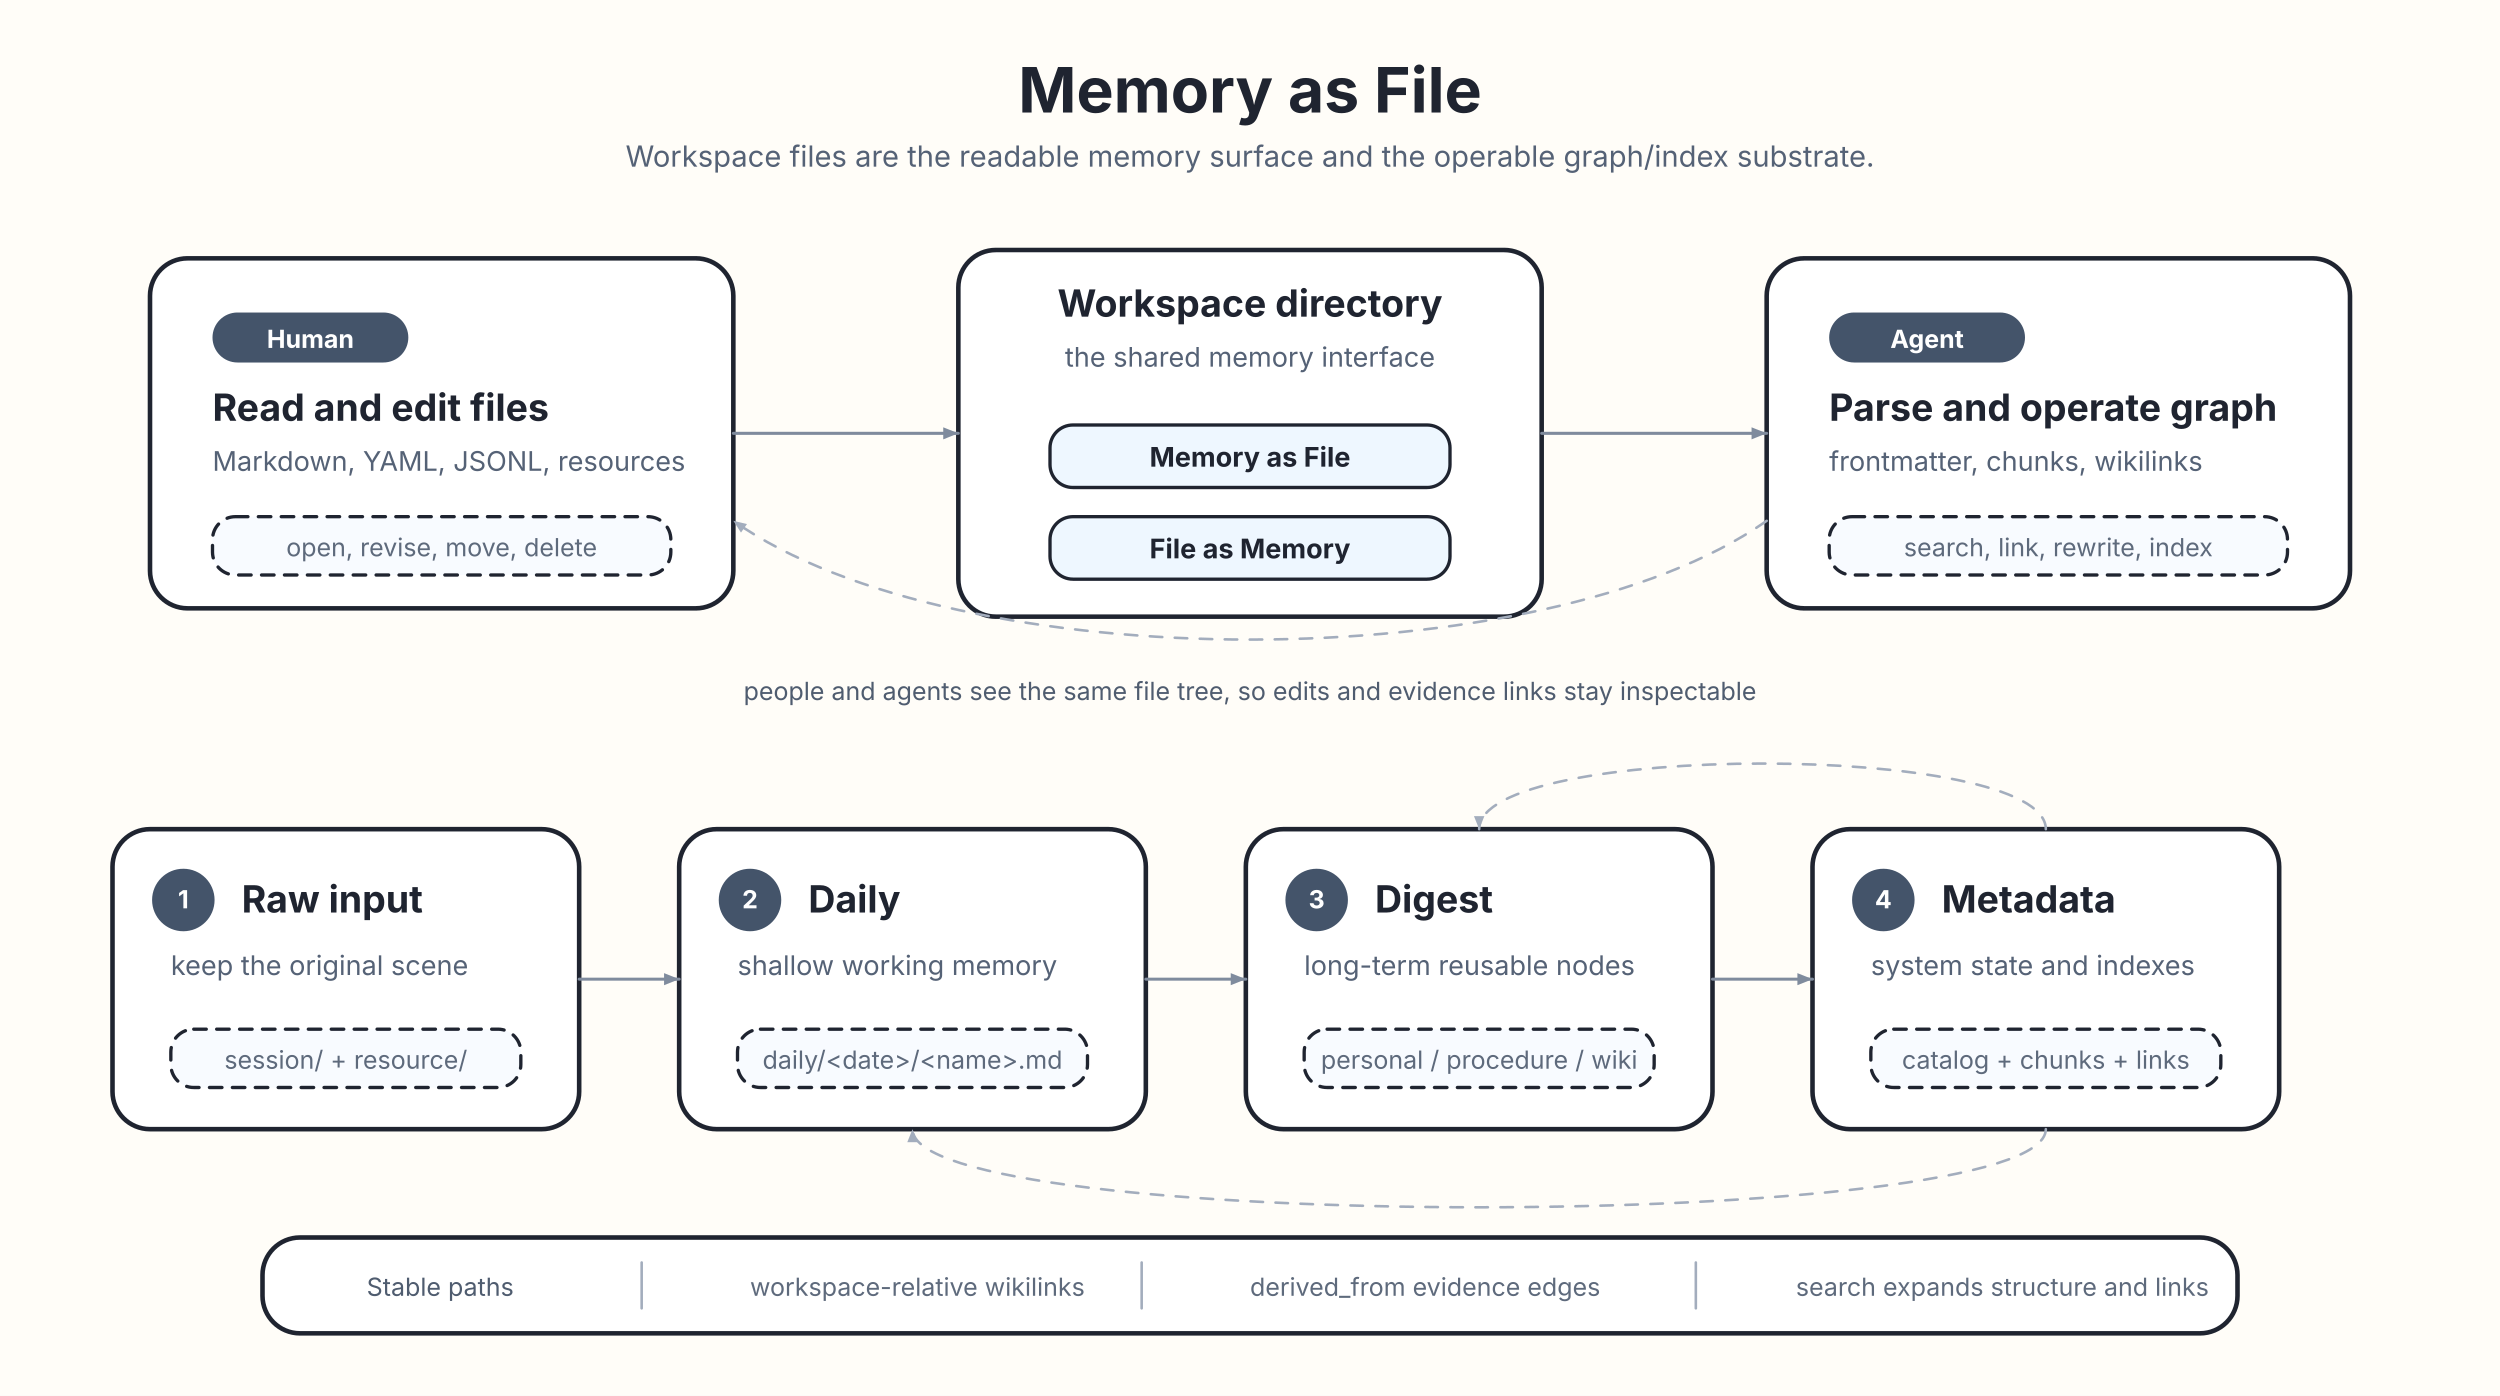
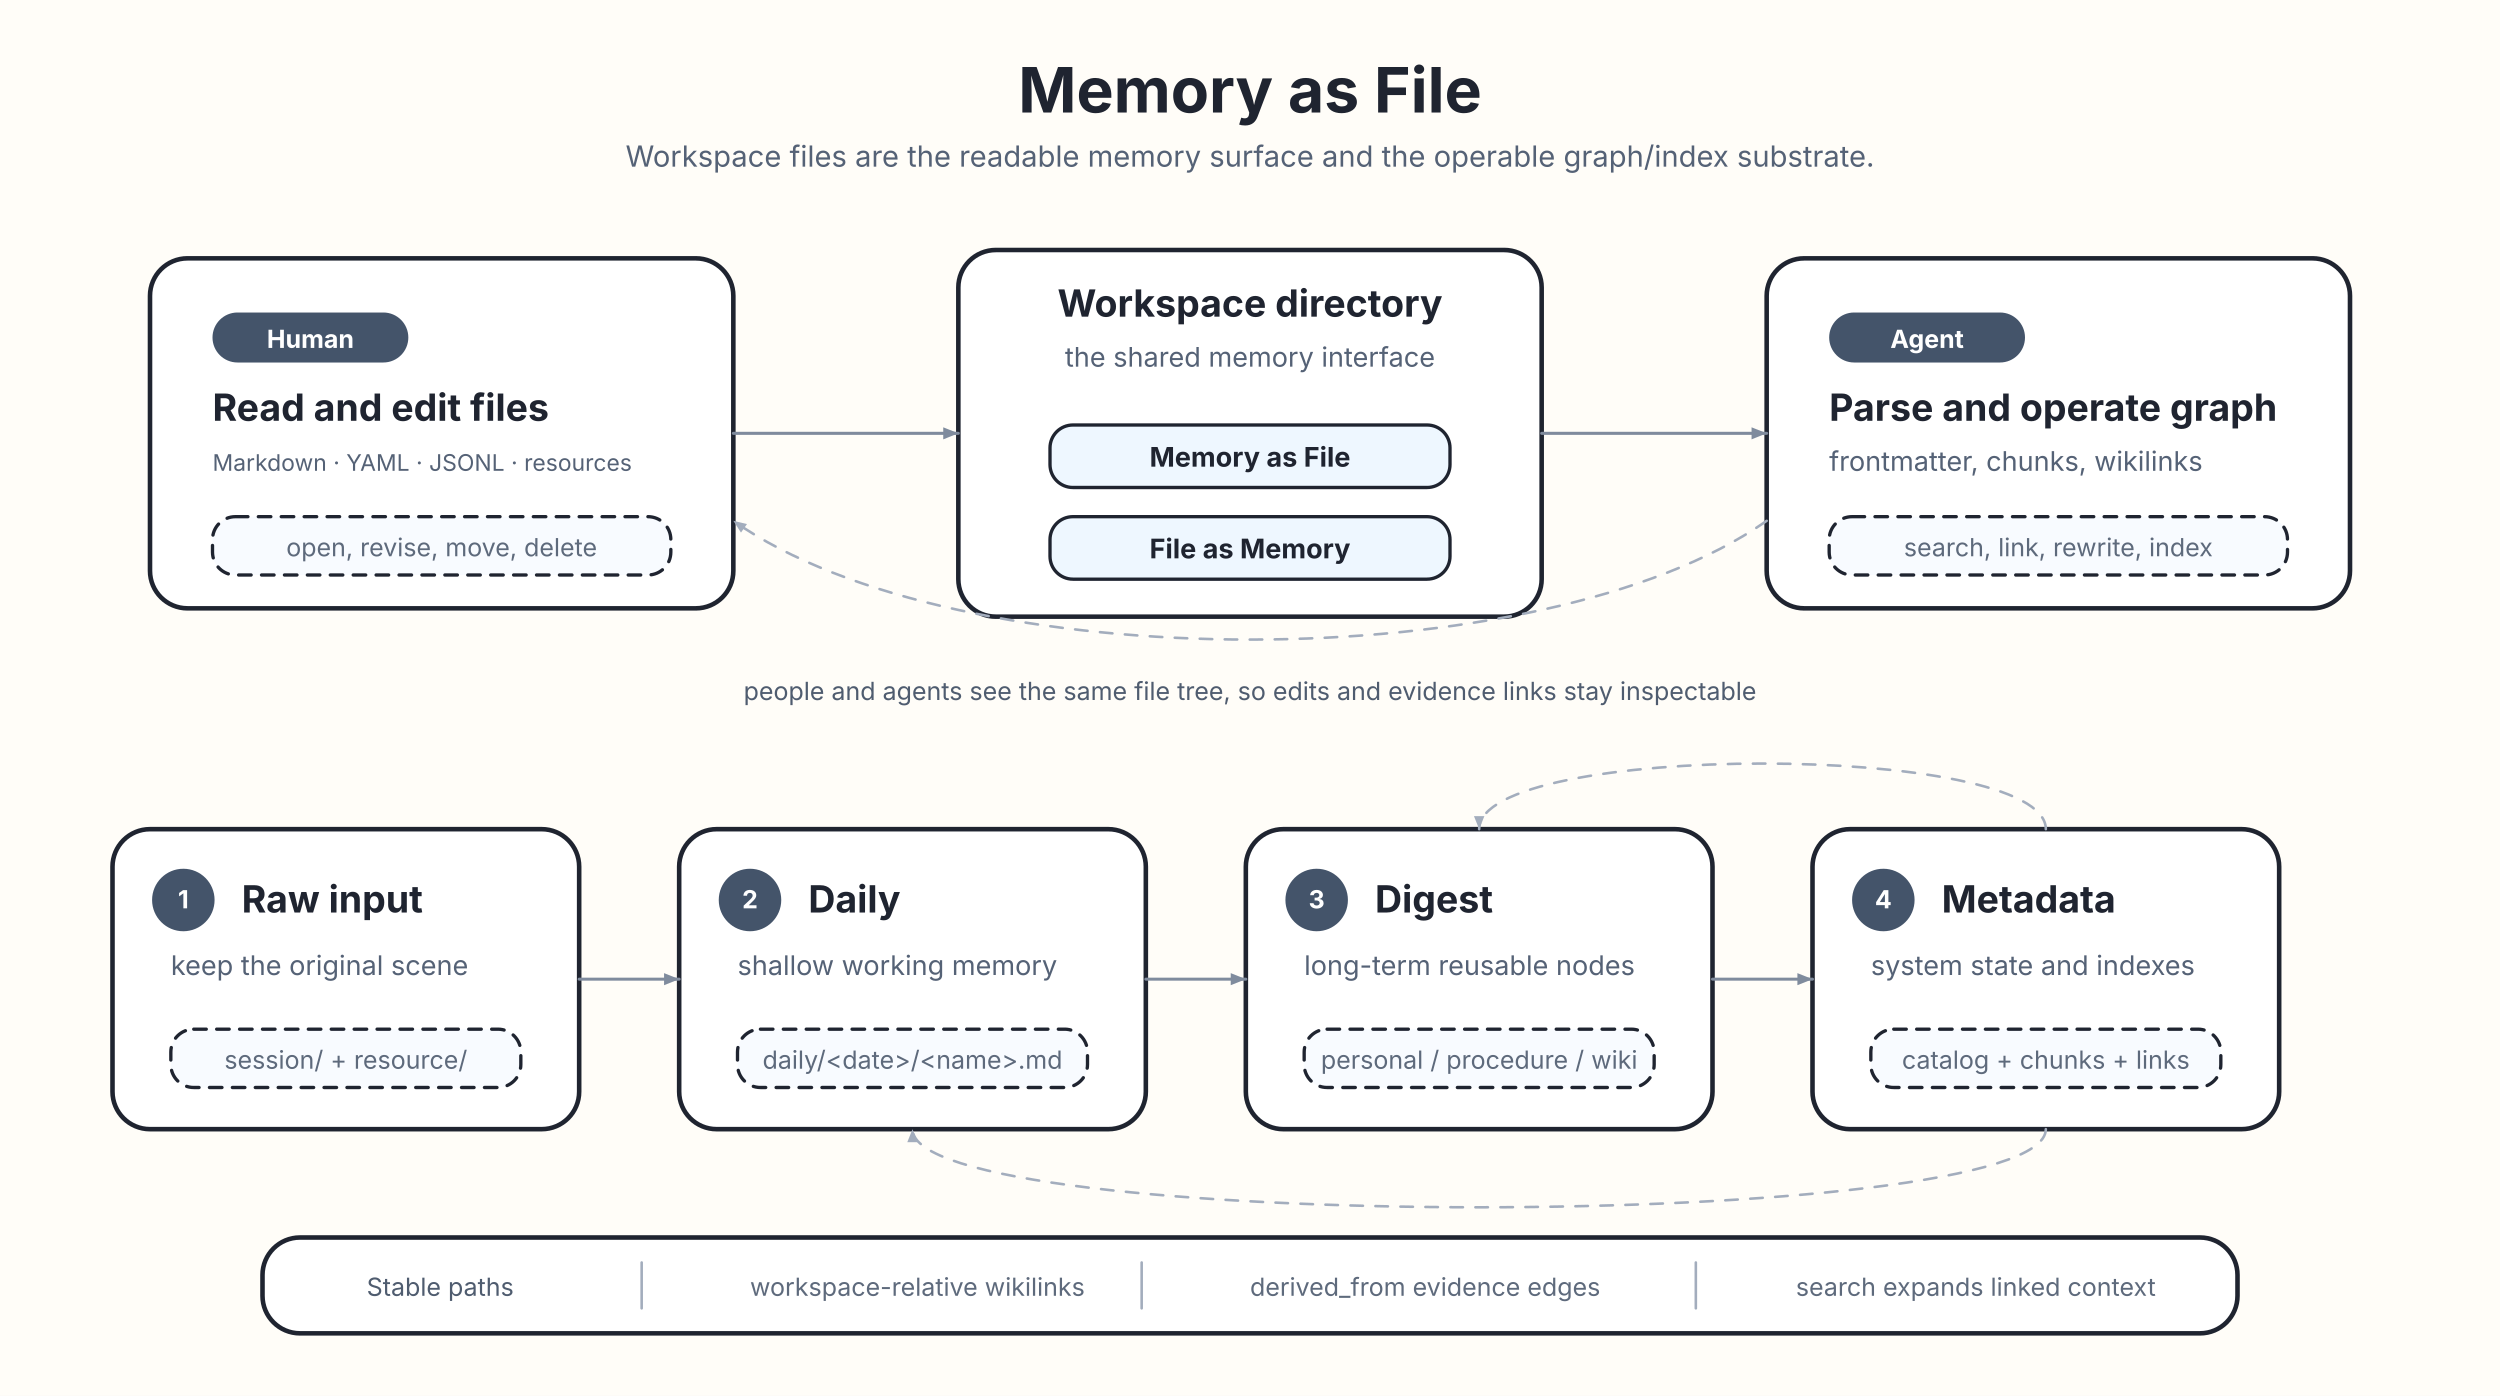
<svg xmlns="http://www.w3.org/2000/svg" width="1200" height="670" viewBox="0 0 1200 670" role="img" aria-labelledby="title desc">
  <defs>
-     <style>
-             .bg { fill: #fffdf8; }
-             .title { font: 700 30px "Comic Sans MS", "Bradley Hand", -apple-system, BlinkMacSystemFont, "Segoe UI",
-             sans-serif; fill: #1f2430; }
-             .subtitle { font: 14px "Comic Sans MS", "Bradley Hand", -apple-system, BlinkMacSystemFont, "Segoe UI",
-             sans-serif; fill: #556276; }
-             .section-title { font: 700 18px "Comic Sans MS", "Bradley Hand", -apple-system, BlinkMacSystemFont, Segoe UI,
-             sans-serif; fill: #1f2430; }
-             .section-subtitle { font: 13px "Comic Sans MS", "Bradley Hand", -apple-system, BlinkMacSystemFont, Segoe UI,
-             sans-serif; fill: #556276; }
-             .chip-title { font: 700 13px "Comic Sans MS", "Bradley Hand", -apple-system, BlinkMacSystemFont, "Segoe UI",
-             sans-serif; fill: #1f2430; }
-             .chip-text { font: 12px "Comic Sans MS", "Bradley Hand", -apple-system, BlinkMacSystemFont, "Segoe UI",
-             sans-serif; fill: #5e6a7c; }
-             .note { font: 12px "Comic Sans MS", "Bradley Hand", -apple-system, BlinkMacSystemFont, "Segoe UI",
-             sans-serif; fill: #4f5c6f; }
-             .label { font: 700 12px "Comic Sans MS", "Bradley Hand", -apple-system, BlinkMacSystemFont, "Segoe UI",
-             sans-serif; fill: #ffffff; }
-             .panel { fill: #ffffff; stroke: #1f2430; stroke-width: 2.2; rx: 18; ry: 18; stroke-linecap: round;
-             stroke-linejoin: round; }
-             .chip { fill: #f8fbff; stroke: #1f2430; stroke-width: 1.6; rx: 11; ry: 11; stroke-linecap: round;
-             stroke-linejoin: round; stroke-dasharray: 6 5; }
-             .badge { fill: #44546a; }
-             .soft { fill: #eef7ff; stroke: #1f2430; stroke-width: 1.6; rx: 11; ry: 11; stroke-linecap: round;
-             stroke-linejoin: round; }
-             .arrow { stroke: #7f8b9d; stroke-width: 1.45; fill: none; stroke-linecap: round; stroke-linejoin: round;
-             marker-end: url(#arrow); }
-             .soft-arrow { stroke: #a3adbd; stroke-width: 1.25; stroke-dasharray: 6 6; fill: none; stroke-linecap: round;
-             stroke-linejoin: round; marker-end: url(#arrow-soft); }
-             .line { stroke: #a3adbd; stroke-width: 1.25; stroke-linecap: round; }
-         </style>
+     <style>.bg { fill: #fffdf8; } .title { font: 700 30px "Comic Sans MS", "Bradley Hand", -apple-system, BlinkMacSystemFont, "Segoe UI", sans-serif; fill: #1f2430; } .subtitle { font: 14px "Comic Sans MS", "Bradley Hand", -apple-system, BlinkMacSystemFont, "Segoe UI", sans-serif; fill: #556276; } .section-title { font: 700 18px "Comic Sans MS", "Bradley Hand", -apple-system, BlinkMacSystemFont, Segoe UI, sans-serif; fill: #1f2430; } .section-subtitle { font: 13px "Comic Sans MS", "Bradley Hand", -apple-system, BlinkMacSystemFont, Segoe UI, sans-serif; fill: #556276; } .chip-title { font: 700 13px "Comic Sans MS", "Bradley Hand", -apple-system, BlinkMacSystemFont, "Segoe UI", sans-serif; fill: #1f2430; } .chip-text { font: 12px "Comic Sans MS", "Bradley Hand", -apple-system, BlinkMacSystemFont, "Segoe UI", sans-serif; fill: #5e6a7c; } .note { font: 12px "Comic Sans MS", "Bradley Hand", -apple-system, BlinkMacSystemFont, "Segoe UI", sans-serif; fill: #4f5c6f; } .label { font: 700 12px "Comic Sans MS", "Bradley Hand", -apple-system, BlinkMacSystemFont, "Segoe UI", sans-serif; fill: #ffffff; } .panel { fill: #ffffff; stroke: #1f2430; stroke-width: 2.2; rx: 18; ry: 18; stroke-linecap: round; stroke-linejoin: round; } .chip { fill: #f8fbff; stroke: #1f2430; stroke-width: 1.6; rx: 11; ry: 11; stroke-linecap: round; stroke-linejoin: round; stroke-dasharray: 6 5; } .badge { fill: #44546a; } .soft { fill: #eef7ff; stroke: #1f2430; stroke-width: 1.6; rx: 11; ry: 11; stroke-linecap: round; stroke-linejoin: round; } .arrow { stroke: #7f8b9d; stroke-width: 1.45; fill: none; stroke-linecap: round; stroke-linejoin: round; marker-end: url(#arrow); } .soft-arrow { stroke: #a3adbd; stroke-width: 1.25; stroke-dasharray: 6 6; fill: none; stroke-linecap: round; stroke-linejoin: round; marker-end: url(#arrow-soft); } .line { stroke: #a3adbd; stroke-width: 1.25; stroke-linecap: round; }</style>
    <marker id="arrow" markerWidth="6" markerHeight="6" refX="5" refY="2" orient="auto" markerUnits="strokeWidth">
      <path d="M0,0 L0,4 L5,2 z" fill="#7f8b9d" />
    </marker>
    <marker id="arrow-soft" markerWidth="6" markerHeight="6" refX="5" refY="2" orient="auto" markerUnits="strokeWidth">
      <path d="M0,0 L0,4 L5,2 z" fill="#a3adbd" />
    </marker>
  </defs>
  <rect class="bg" x="0" y="0" width="1200" height="670" />
  <text class="title" x="600" y="54" text-anchor="middle">Memory as File</text>
-   <text class="subtitle" x="600" y="80" text-anchor="middle">Workspace files are the readable memory surface and the
-         operable graph/index substrate.
-     </text>
+   <text class="subtitle" x="600" y="80" text-anchor="middle">Workspace files are the readable memory surface and the operable graph/index substrate.</text>
  <rect class="panel" x="72" y="124" width="280" height="168" />
  <rect class="badge" x="102" y="150" width="94" height="24" rx="12" ry="12" />
  <text class="label" x="149" y="167" text-anchor="middle">Human</text>
  <text class="section-title" x="102" y="202">Read and edit files</text>
-   <text class="section-subtitle" x="102" y="226">Markdown, YAML, JSONL, resources</text>
+   <text class="section-subtitle" x="102" y="226" style="font-size:11px">Markdown · YAML · JSONL · resources</text>
  <rect class="chip" x="102" y="248" width="220" height="28" />
  <text class="chip-text" x="212" y="267" text-anchor="middle">open, revise, move, delete</text>
  <rect class="panel" x="460" y="120" width="280" height="176" />
  <text class="section-title" x="600" y="152" text-anchor="middle">Workspace directory</text>
  <text class="section-subtitle" x="600" y="176" text-anchor="middle">the shared memory interface</text>
  <rect class="soft" x="504" y="204" width="192" height="30" />
  <text class="chip-title" x="600" y="224" text-anchor="middle">Memory as File</text>
  <rect class="soft" x="504" y="248" width="192" height="30" />
  <text class="chip-title" x="600" y="268" text-anchor="middle">File as Memory</text>
  <rect class="panel" x="848" y="124" width="280" height="168" />
  <rect class="badge" x="878" y="150" width="94" height="24" rx="12" ry="12" />
  <text class="label" x="925" y="167" text-anchor="middle">Agent</text>
  <text class="section-title" x="878" y="202">Parse and operate graph</text>
  <text class="section-subtitle" x="878" y="226">frontmatter, chunks, wikilinks</text>
  <rect class="chip" x="878" y="248" width="220" height="28" />
  <text class="chip-text" x="988" y="267" text-anchor="middle">search, link, rewrite, index</text>
  <path class="arrow" d="M352 208 H460" />
  <path class="arrow" d="M740 208 H848" />
  <path class="soft-arrow" d="M848 250 C740 326 460 326 352 250" />
-   <text class="note" x="600" y="336" text-anchor="middle">people and agents see the same file tree, so edits and
-         evidence links stay inspectable
-     </text>
+   <text class="note" x="600" y="336" text-anchor="middle">people and agents see the same file tree, so edits and evidence links stay inspectable</text>
  <rect class="panel" x="54" y="398" width="224" height="144" />
  <circle class="badge" cx="88" cy="432" r="15" />
  <text class="label" x="88" y="436" text-anchor="middle">1</text>
  <text class="section-title" x="116" y="438">Raw input</text>
  <text class="section-subtitle" x="82" y="468">keep the original scene</text>
  <rect class="chip" x="82" y="494" width="168" height="28" />
  <text class="chip-text" x="166" y="513" text-anchor="middle">session/ + resource/</text>
  <rect class="panel" x="326" y="398" width="224" height="144" />
  <circle class="badge" cx="360" cy="432" r="15" />
  <text class="label" x="360" y="436" text-anchor="middle">2</text>
  <text class="section-title" x="388" y="438">Daily</text>
  <text class="section-subtitle" x="354" y="468">shallow working memory</text>
  <rect class="chip" x="354" y="494" width="168" height="28" />
  <text class="chip-text" x="438" y="513" text-anchor="middle">daily/&lt;date&gt;/&lt;name&gt;.md</text>
  <rect class="panel" x="598" y="398" width="224" height="144" />
  <circle class="badge" cx="632" cy="432" r="15" />
  <text class="label" x="632" y="436" text-anchor="middle">3</text>
  <text class="section-title" x="660" y="438">Digest</text>
  <text class="section-subtitle" x="626" y="468">long-term reusable nodes</text>
  <rect class="chip" x="626" y="494" width="168" height="28" />
  <text class="chip-text" x="710" y="513" text-anchor="middle">personal / procedure / wiki</text>
  <rect class="panel" x="870" y="398" width="224" height="144" />
  <circle class="badge" cx="904" cy="432" r="15" />
  <text class="label" x="904" y="436" text-anchor="middle">4</text>
  <text class="section-title" x="932" y="438">Metadata</text>
  <text class="section-subtitle" x="898" y="468">system state and indexes</text>
  <rect class="chip" x="898" y="494" width="168" height="28" />
  <text class="chip-text" x="982" y="513" text-anchor="middle">catalog + chunks + links</text>
  <path class="arrow" d="M278 470 H326" />
  <path class="arrow" d="M550 470 H598" />
  <path class="arrow" d="M822 470 H870" />
  <path class="soft-arrow" d="M982 398 C982 356 710 356 710 398" />
  <path class="soft-arrow" d="M982 542 C982 592 438 592 438 542" />
  <rect class="panel" x="126" y="594" width="948" height="46" />
  <text class="note" x="176" y="622">Stable paths</text>
  <line class="line" x1="308" y1="606" x2="308" y2="628" />
  <text class="chip-text" x="360" y="622">workspace-relative wikilinks</text>
  <line class="line" x1="548" y1="606" x2="548" y2="628" />
  <text class="chip-text" x="600" y="622">derived_from evidence edges</text>
  <line class="line" x1="814" y1="606" x2="814" y2="628" />
-   <text class="chip-text" x="862" y="622">search expands structure and links</text>
+   <text class="chip-text" x="862" y="622">search expands linked context</text>
</svg>
